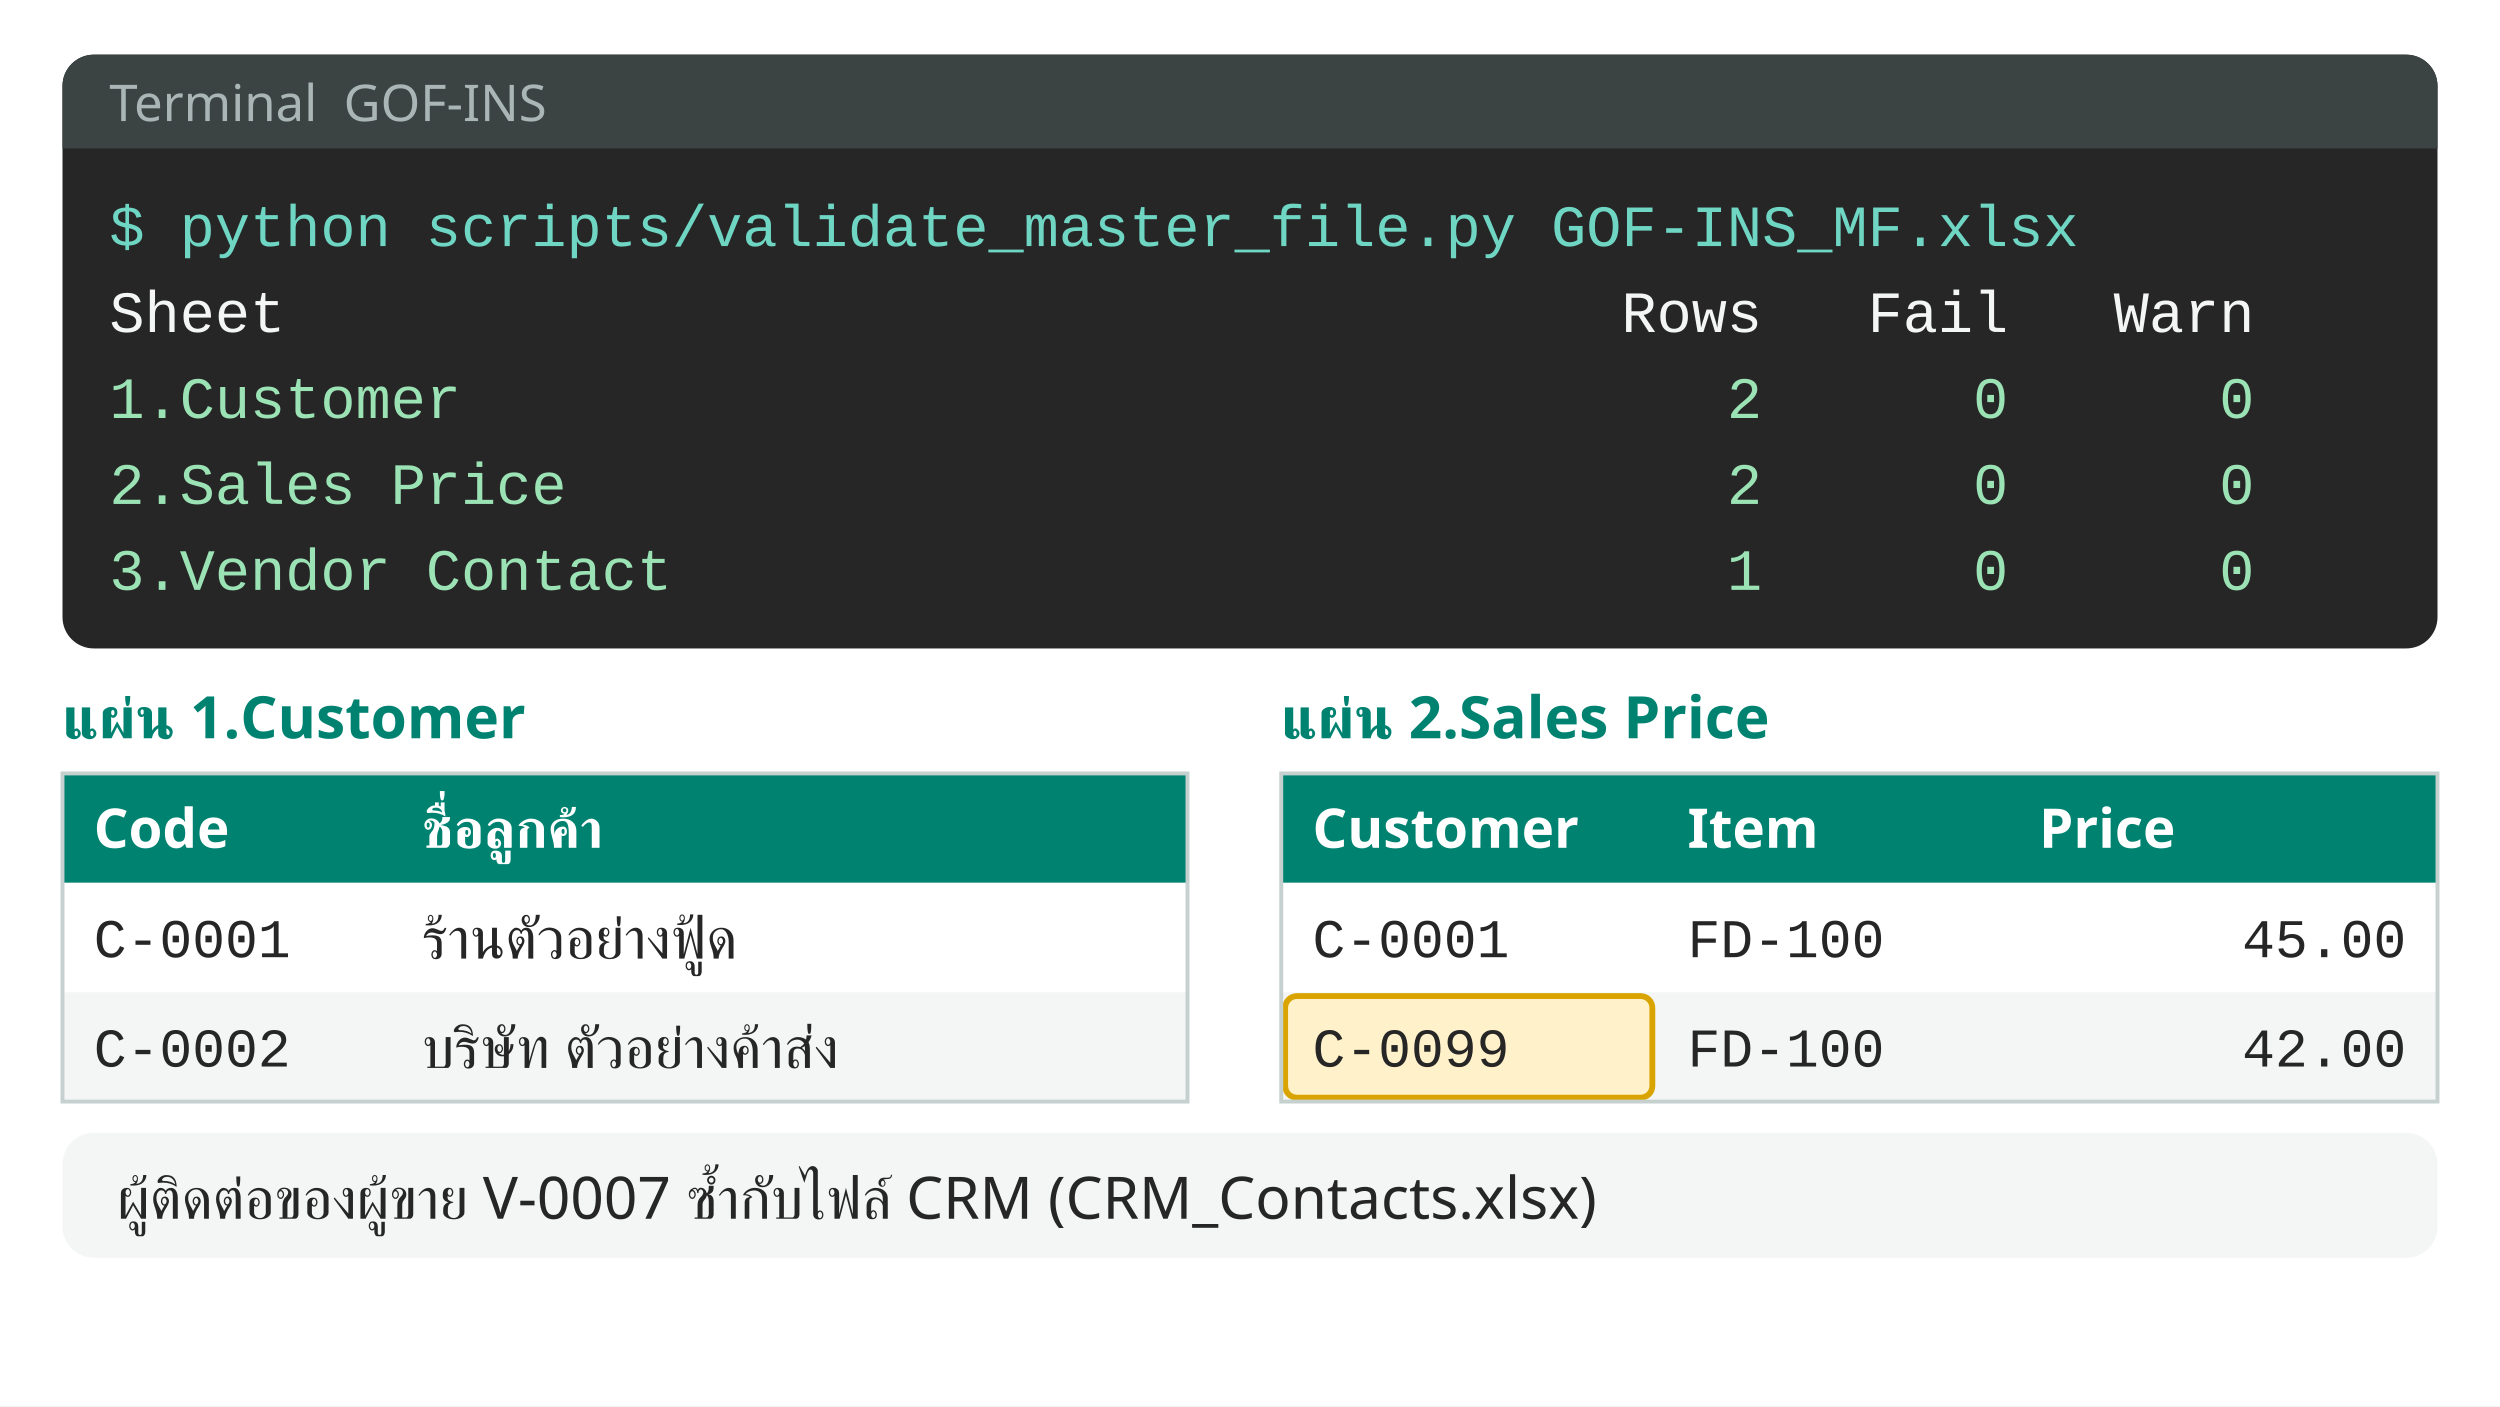
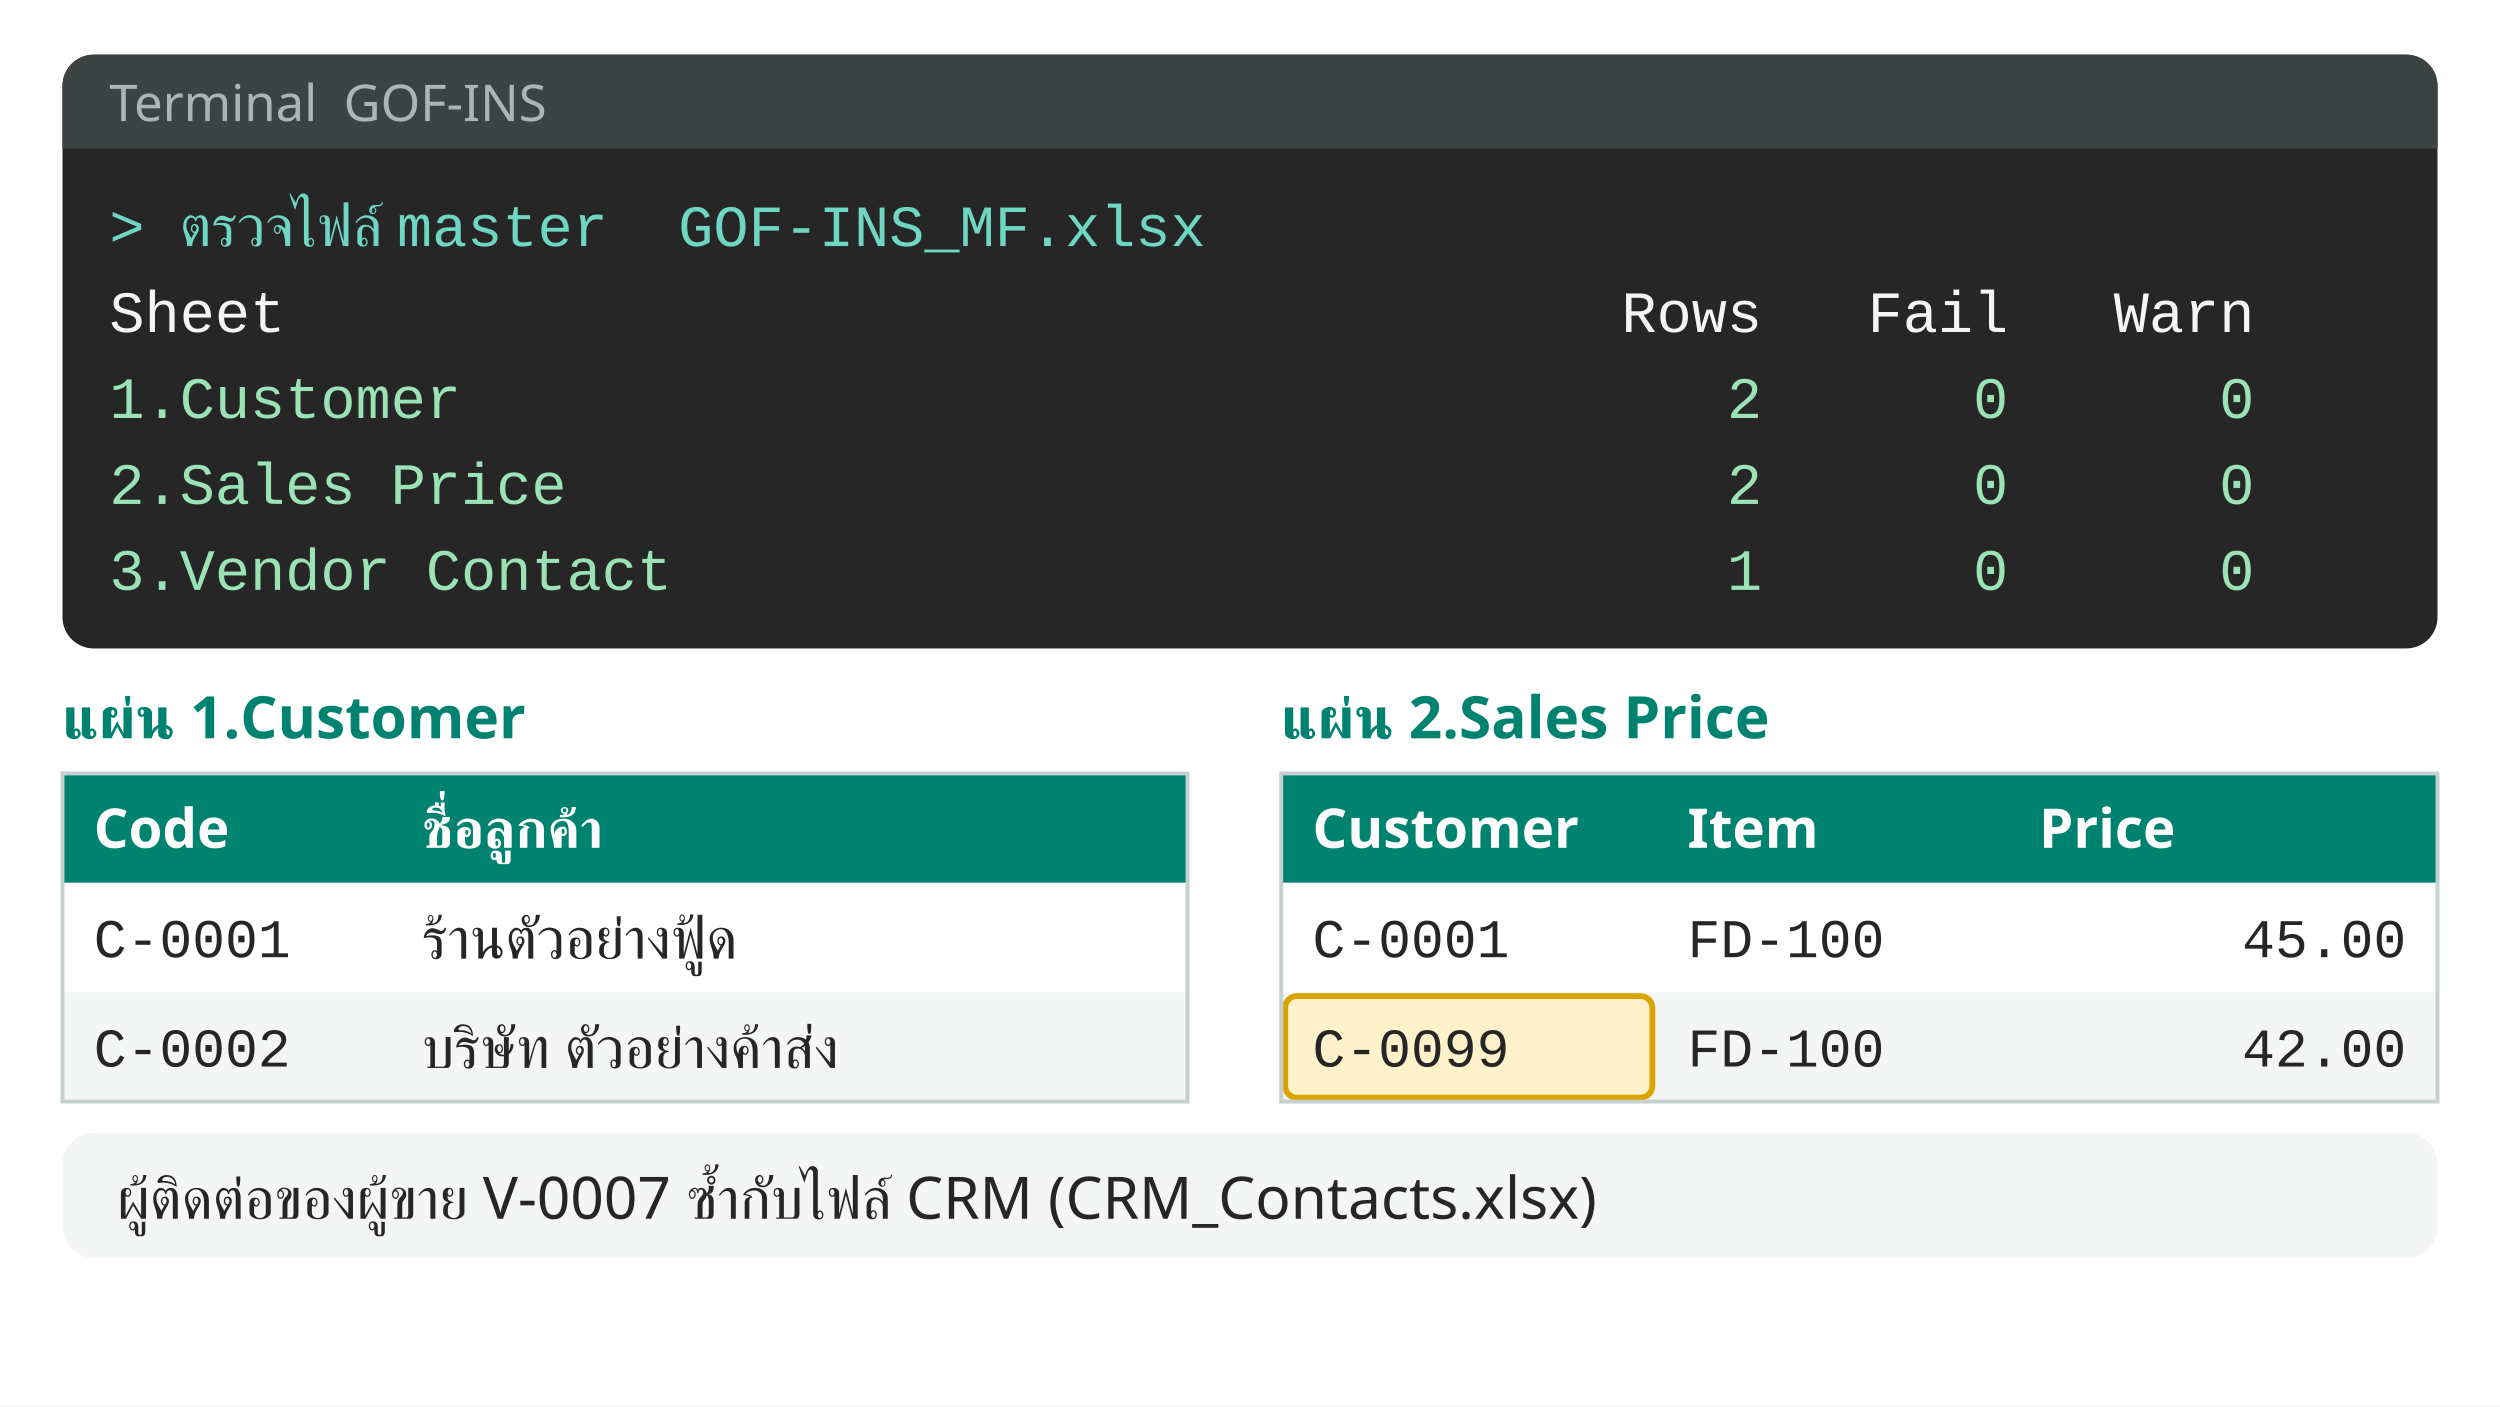
<svg xmlns="http://www.w3.org/2000/svg" width="640" height="360" viewBox="0 0 640 360" role="img">
  <rect width="640" height="360" fill="#FFFFFF" />
  <rect x="16" y="14" width="608" height="152" rx="8" fill="#262626" />
  <path d="M16 22 a8 8 0 0 1 8 -8 h592 a8 8 0 0 1 8 8 v16 h-608 Z" fill="#3B4343" />
  <text x="28" y="31" font-family="Prompt, Sarabun, Tahoma, sans-serif" font-size="13" fill="#A9B6B5" text-anchor="start" xml:space="preserve" style="white-space:pre">Terminal  GOF-INS</text>
-   <text x="28" y="63" font-family="Consolas, 'Courier New', Prompt, Sarabun, Tahoma, monospace" font-size="15" fill="#6FD6C4" text-anchor="start" xml:space="preserve" style="white-space:pre">$ python scripts/validate_master_file.py GOF-INS_MF.xlsx</text>
+   <text x="28" y="63" font-family="Consolas, 'Courier New', Prompt, Sarabun, Tahoma, monospace" font-size="15" fill="#6FD6C4" text-anchor="start" xml:space="preserve" style="white-space:pre">&gt; ตรวจไฟล์ master  GOF-INS_MF.xlsx</text>
  <text x="28" y="85" font-family="Consolas, 'Courier New', Prompt, Sarabun, Tahoma, monospace" font-size="15" fill="#F4F6F6" text-anchor="start" xml:space="preserve" style="white-space:pre">Sheet                                      Rows   Fail   Warn</text>
  <text x="28" y="107" font-family="Consolas, 'Courier New', Prompt, Sarabun, Tahoma, monospace" font-size="15" fill="#9BE3B5" text-anchor="start" xml:space="preserve" style="white-space:pre">1.Customer                                    2      0      0</text>
  <text x="28" y="129" font-family="Consolas, 'Courier New', Prompt, Sarabun, Tahoma, monospace" font-size="15" fill="#9BE3B5" text-anchor="start" xml:space="preserve" style="white-space:pre">2.Sales Price                                 2      0      0</text>
  <text x="28" y="151" font-family="Consolas, 'Courier New', Prompt, Sarabun, Tahoma, monospace" font-size="15" fill="#9BE3B5" text-anchor="start" xml:space="preserve" style="white-space:pre">3.Vendor Contact                              1      0      0</text>
  <text x="16" y="189" font-family="Prompt, Sarabun, Tahoma, sans-serif" font-size="15" font-weight="700" fill="#008271" text-anchor="start" xml:space="preserve" style="white-space:pre">แผ่น 1.Customer</text>
  <rect x="16" y="198" width="288" height="28" rx="0" fill="#008271" />
  <text x="24" y="217.04" font-family="Prompt, Sarabun, Tahoma, sans-serif" font-size="14" font-weight="700" fill="#FFFFFF" text-anchor="start" xml:space="preserve" style="white-space:pre">Code</text>
  <text x="108" y="217.04" font-family="Prompt, Sarabun, Tahoma, sans-serif" font-size="14" font-weight="700" fill="#FFFFFF" text-anchor="start" xml:space="preserve" style="white-space:pre">ชื่อลูกค้า</text>
  <rect x="16" y="226" width="288" height="28" rx="0" fill="#FFFFFF" />
  <text x="24" y="245.04" font-family="Consolas, 'Courier New', Prompt, Sarabun, Tahoma, monospace" font-size="14" fill="#262626" text-anchor="start" xml:space="preserve" style="white-space:pre">C-0001</text>
  <text x="108" y="245.4" font-family="Prompt, Sarabun, Tahoma, sans-serif" font-size="15" fill="#262626" text-anchor="start" xml:space="preserve" style="white-space:pre">ร้านตัวอย่างฟู้ด</text>
  <rect x="16" y="254" width="288" height="28" rx="0" fill="#F4F6F6" />
  <text x="24" y="273.04" font-family="Consolas, 'Courier New', Prompt, Sarabun, Tahoma, monospace" font-size="14" fill="#262626" text-anchor="start" xml:space="preserve" style="white-space:pre">C-0002</text>
  <text x="108" y="273.4" font-family="Prompt, Sarabun, Tahoma, sans-serif" font-size="15" fill="#262626" text-anchor="start" xml:space="preserve" style="white-space:pre">บริษัท ตัวอย่างค้าส่ง</text>
  <rect x="16" y="198" width="288" height="84" rx="0" fill="none" stroke="#C5D0CF" stroke-width="1" />
  <text x="328" y="189" font-family="Prompt, Sarabun, Tahoma, sans-serif" font-size="15" font-weight="700" fill="#008271" text-anchor="start" xml:space="preserve" style="white-space:pre">แผ่น 2.Sales Price</text>
  <rect x="328" y="198" width="296" height="28" rx="0" fill="#008271" />
  <text x="336" y="217.04" font-family="Prompt, Sarabun, Tahoma, sans-serif" font-size="14" font-weight="700" fill="#FFFFFF" text-anchor="start" xml:space="preserve" style="white-space:pre">Customer</text>
  <text x="432" y="217.04" font-family="Prompt, Sarabun, Tahoma, sans-serif" font-size="14" font-weight="700" fill="#FFFFFF" text-anchor="start" xml:space="preserve" style="white-space:pre">Item</text>
  <text x="522" y="217.04" font-family="Prompt, Sarabun, Tahoma, sans-serif" font-size="14" font-weight="700" fill="#FFFFFF" text-anchor="start" xml:space="preserve" style="white-space:pre">Price</text>
  <rect x="328" y="226" width="296" height="28" rx="0" fill="#FFFFFF" />
  <text x="336" y="245.04" font-family="Consolas, 'Courier New', Prompt, Sarabun, Tahoma, monospace" font-size="14" fill="#262626" text-anchor="start" xml:space="preserve" style="white-space:pre">C-0001</text>
  <text x="432" y="245.04" font-family="Consolas, 'Courier New', Prompt, Sarabun, Tahoma, monospace" font-size="14" fill="#262626" text-anchor="start" xml:space="preserve" style="white-space:pre">FD-100</text>
  <text x="616" y="245.04" font-family="Consolas, 'Courier New', Prompt, Sarabun, Tahoma, monospace" font-size="14" fill="#262626" text-anchor="end" xml:space="preserve" style="white-space:pre">45.00</text>
  <rect x="328" y="254" width="296" height="28" rx="0" fill="#F4F6F6" />
  <rect x="329" y="255" width="94" height="26" rx="3" fill="#FFF1C9" stroke="#D9A400" stroke-width="1.5" />
  <text x="336" y="273.04" font-family="Consolas, 'Courier New', Prompt, Sarabun, Tahoma, monospace" font-size="14" fill="#262626" text-anchor="start" xml:space="preserve" style="white-space:pre">C-0099</text>
  <text x="432" y="273.04" font-family="Consolas, 'Courier New', Prompt, Sarabun, Tahoma, monospace" font-size="14" fill="#262626" text-anchor="start" xml:space="preserve" style="white-space:pre">FD-100</text>
  <text x="616" y="273.04" font-family="Consolas, 'Courier New', Prompt, Sarabun, Tahoma, monospace" font-size="14" fill="#262626" text-anchor="end" xml:space="preserve" style="white-space:pre">42.00</text>
  <rect x="328" y="198" width="296" height="84" rx="0" fill="none" stroke="#C5D0CF" stroke-width="1" />
  <rect x="16" y="290" width="608" height="32" rx="8" fill="#F4F6F6" />
  <text x="30" y="312" font-family="Prompt, Sarabun, Tahoma, sans-serif" font-size="15" fill="#262626" text-anchor="start" xml:space="preserve" style="white-space:pre">ผู้ติดต่อของผู้ขาย V-0007 ซ้ำกับไฟล์ CRM (CRM_Contacts.xlsx)</text>
</svg>
